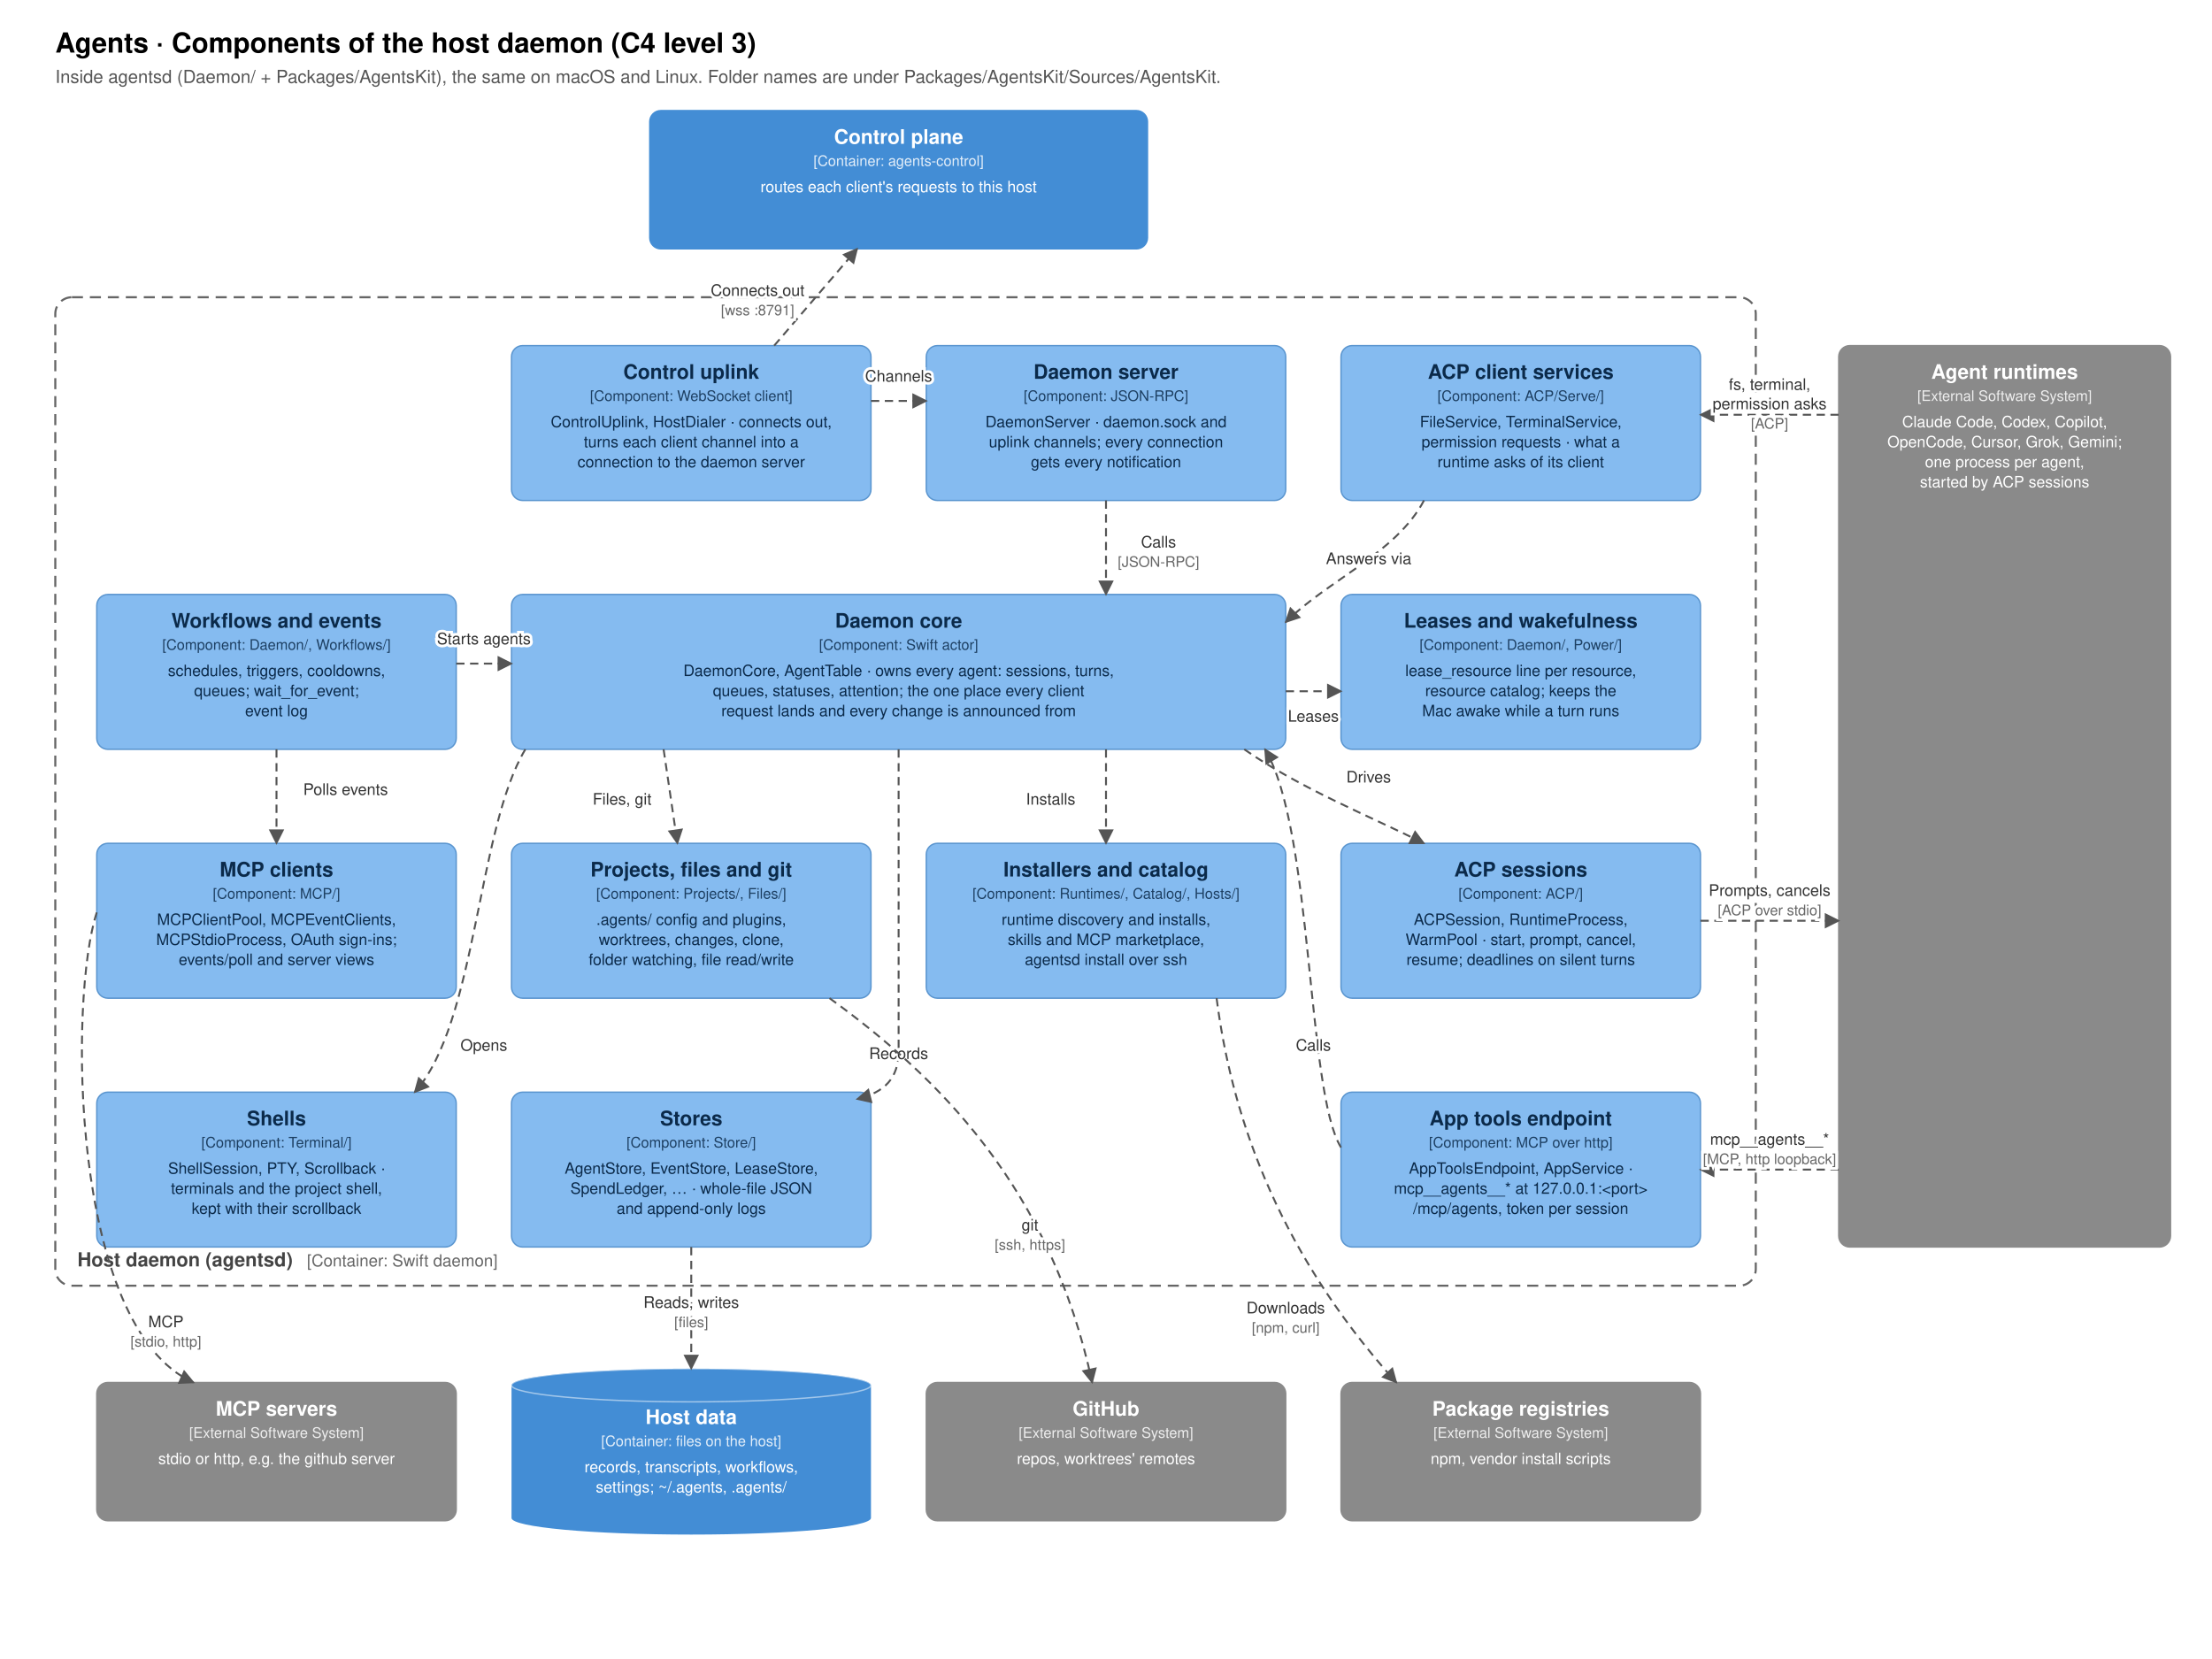
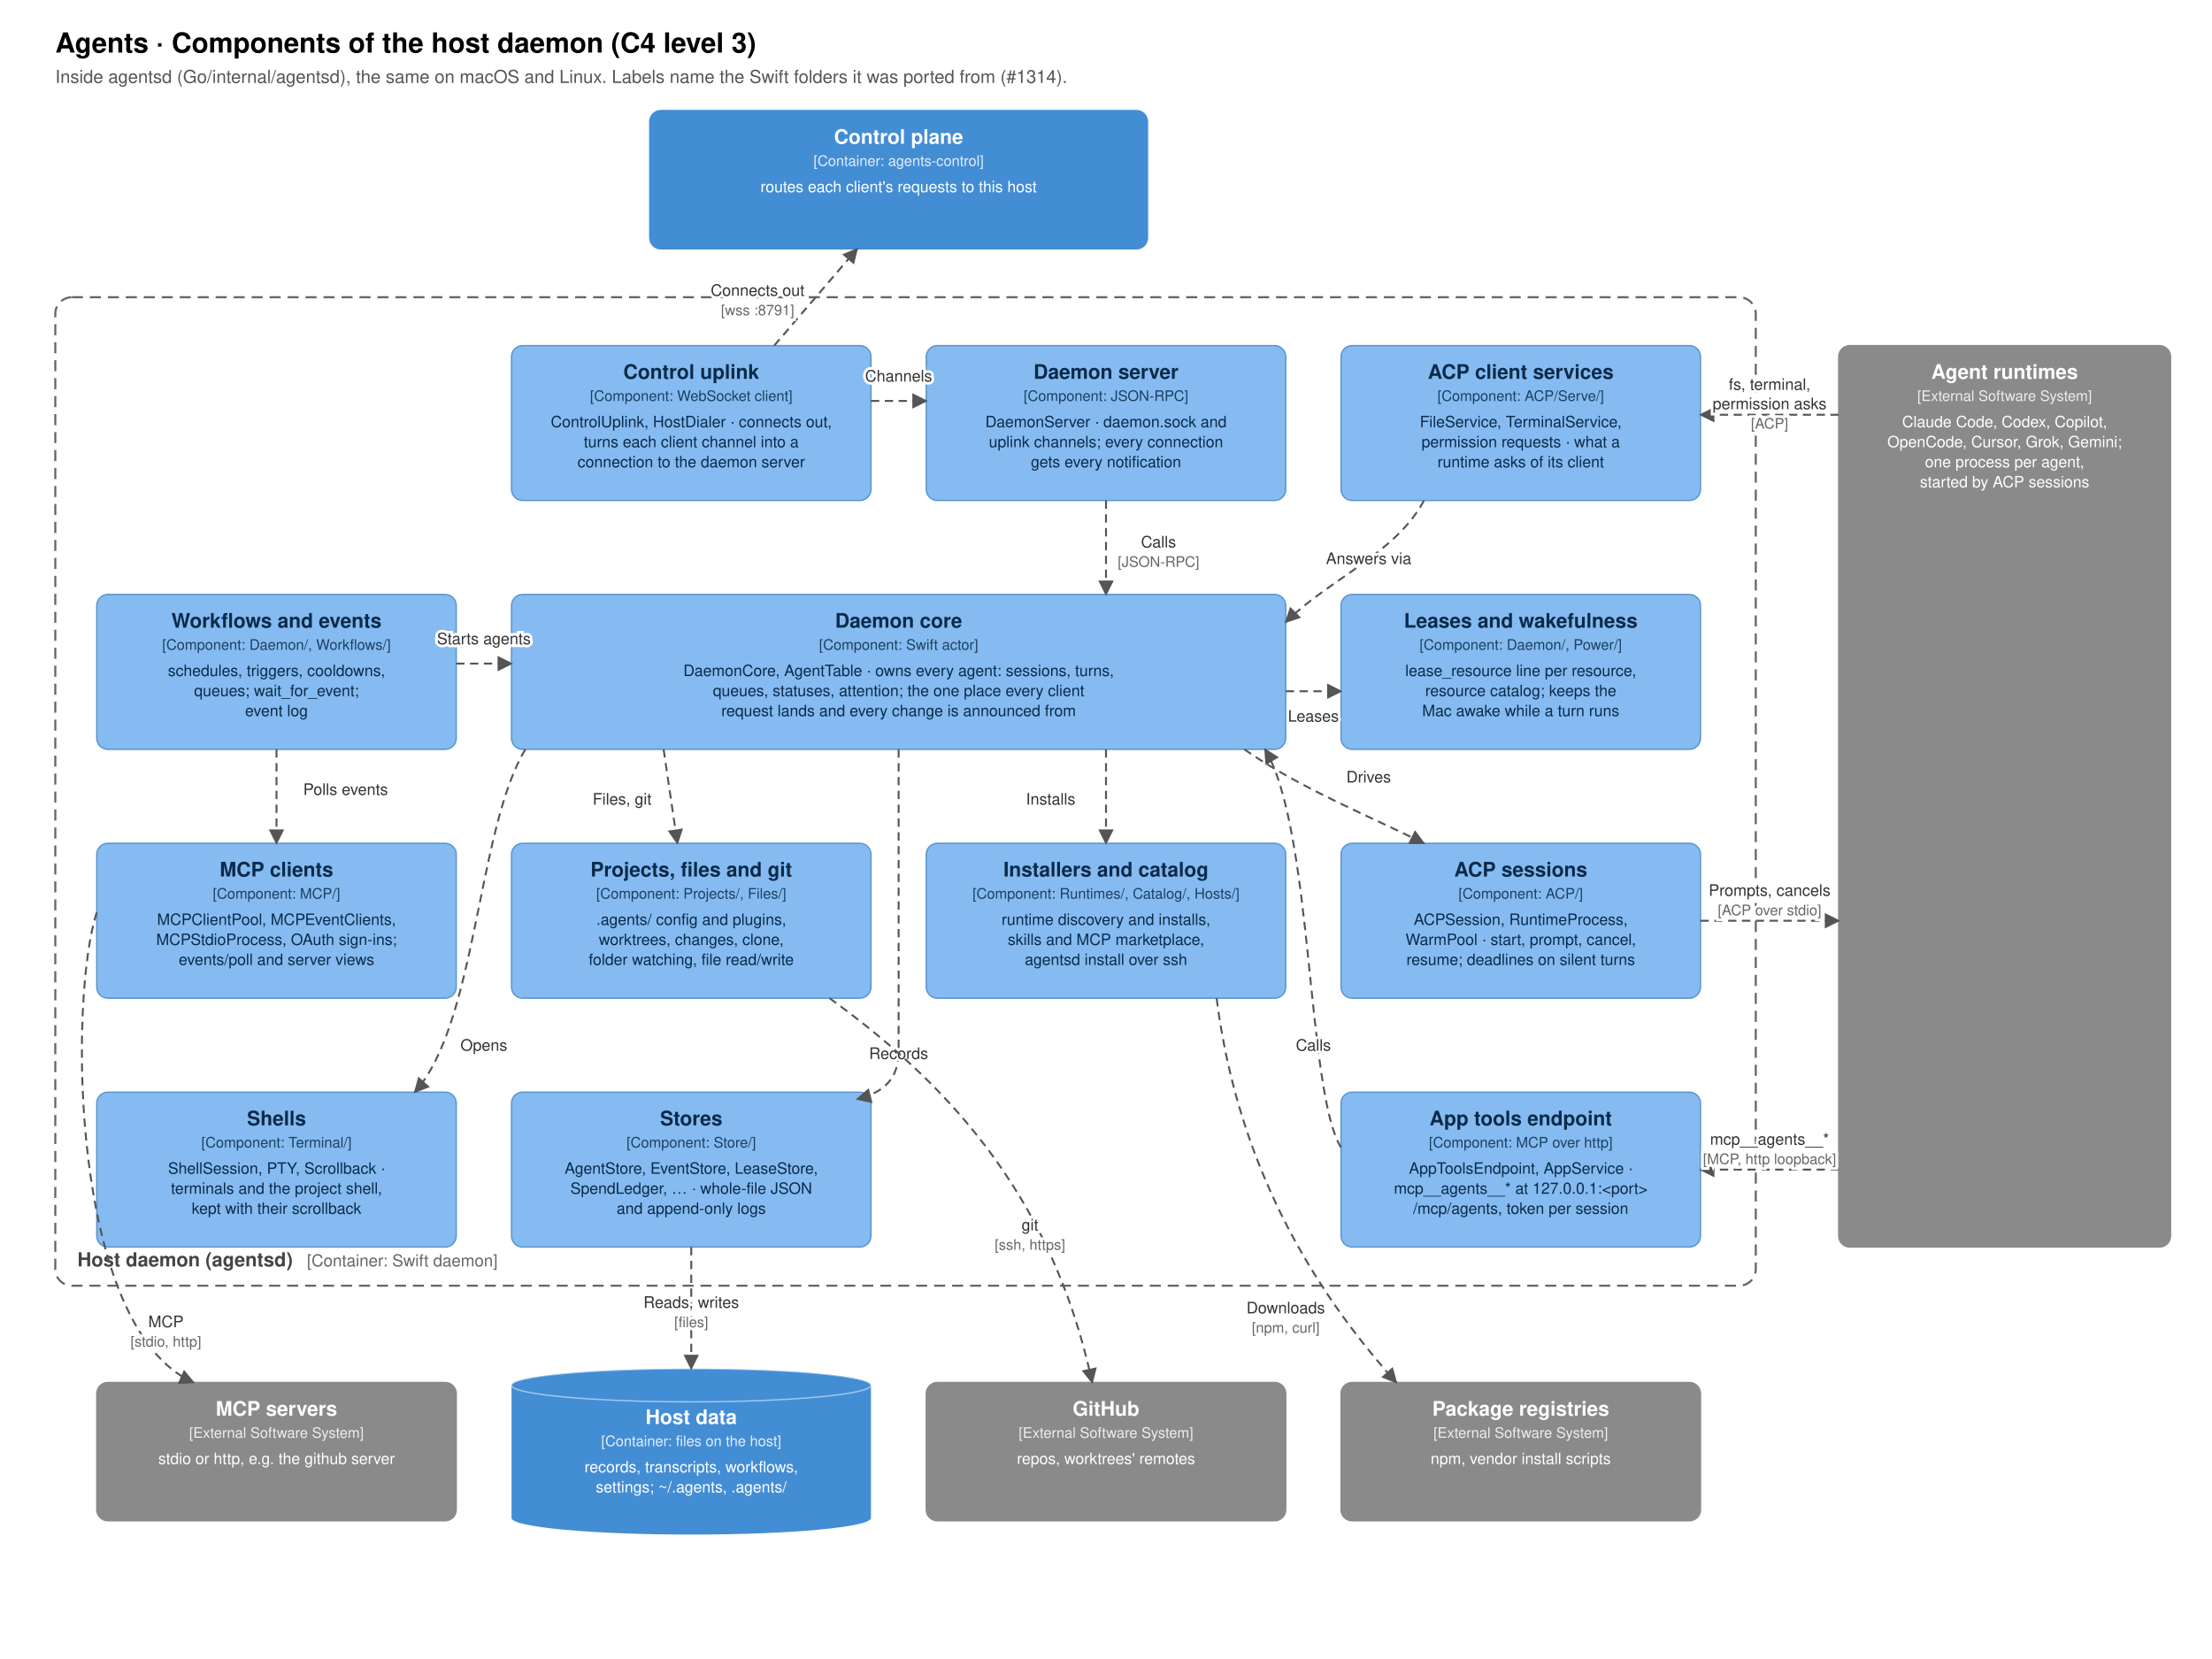
<svg xmlns="http://www.w3.org/2000/svg" viewBox="0 0 1600 1200" width="1600" height="1200" font-family="-apple-system, Helvetica, Arial, sans-serif">
  <defs>
    <marker id="a" viewBox="0 0 10 10" refX="9" refY="5" markerWidth="8" markerHeight="8" orient="auto-start-reverse">
      <path d="M0,0 L10,5 L0,10 z" fill="#555" />
    </marker>
    <style>.r{stroke:#555;stroke-width:1.4;fill:none;stroke-dasharray:6 4;marker-end:url(#a)} .rl{font-size:11.5px;fill:#333;text-anchor:middle;paint-order:stroke;stroke:#fff;stroke-width:4px} .rt{font-size:10.5px;fill:#666;text-anchor:middle;paint-order:stroke;stroke:#fff;stroke-width:4px}</style>
  </defs>
  <rect width="1600" height="1200" fill="#fff" />
  <text x="40" y="38" font-size="20" font-weight="700">Agents · Components of the host daemon (C4 level 3)</text>
-   <text x="40" y="60" font-size="13" fill="#555">Inside agentsd (Daemon/ + Packages/AgentsKit), the same on macOS and Linux. Folder names are under Packages/AgentsKit/Sources/AgentsKit.</text>
+   <text x="40" y="60" font-size="13" fill="#555">Inside agentsd (Go/internal/agentsd), the same on macOS and Linux. Labels name the Swift folders it was ported from (#1314).</text>
  <rect x="40" y="215" width="1230" height="715" rx="12" fill="none" stroke="#666" stroke-width="1.5" stroke-dasharray="8 5" />
  <text x="56" y="916" font-size="14" font-weight="700" fill="#444">Host daemon (agentsd)</text>
  <text x="222" y="916" font-size="12" fill="#666">[Container: Swift daemon]</text>
  <rect x="470" y="80" width="360" height="100" rx="8" fill="#438dd5" stroke="#438dd5" />
  <text x="650.0" y="104" fill="#fff" font-weight="700" font-size="14.5" text-anchor="middle">Control plane</text>
  <text x="650.0" y="120" fill="#fff" font-size="10.5" text-anchor="middle" opacity=".85">[Container: agents-control]</text>
  <text x="650.0" y="139.0" fill="#fff" font-size="11.3" text-anchor="middle">routes each client's requests to this host</text>
  <rect x="1330" y="250" width="240" height="652" rx="8" fill="#8a8a8a" stroke="#8a8a8a" />
  <text x="1450.0" y="274" fill="#fff" font-weight="700" font-size="14.5" text-anchor="middle">Agent runtimes</text>
  <text x="1450.0" y="290" fill="#fff" font-size="10.5" text-anchor="middle" opacity=".85">[External Software System]</text>
  <text x="1450.0" y="309.0" fill="#fff" font-size="11.3" text-anchor="middle">Claude Code, Codex, Copilot,</text>
  <text x="1450.0" y="323.5" fill="#fff" font-size="11.3" text-anchor="middle">OpenCode, Cursor, Grok, Gemini;</text>
  <text x="1450.0" y="338.0" fill="#fff" font-size="11.3" text-anchor="middle">one process per agent,</text>
  <text x="1450.0" y="352.5" fill="#fff" font-size="11.3" text-anchor="middle">started by ACP sessions</text>
  <rect x="70" y="1000" width="260" height="100" rx="8" fill="#8a8a8a" stroke="#8a8a8a" />
  <text x="200.0" y="1024" fill="#fff" font-weight="700" font-size="14.5" text-anchor="middle">MCP servers</text>
  <text x="200.0" y="1040" fill="#fff" font-size="10.5" text-anchor="middle" opacity=".85">[External Software System]</text>
  <text x="200.0" y="1059.0" fill="#fff" font-size="11.3" text-anchor="middle">stdio or http, e.g. the github server</text>
  <path d="M370,1002 L370,1098 A130.0,12 0 0 0 630,1098 L630,1002 A130.0,12 0 0 0 370,1002 Z" fill="#438dd5" />
  <ellipse cx="500.0" cy="1002" rx="130.0" ry="12" fill="#438dd5" stroke="#fff" stroke-opacity=".5" />
  <text x="500.0" y="1030" fill="#fff" font-weight="700" font-size="14.5" text-anchor="middle">Host data</text>
  <text x="500.0" y="1046" fill="#fff" font-size="10.5" text-anchor="middle" opacity=".85">[Container: files on the host]</text>
  <text x="500.0" y="1065.0" fill="#fff" font-size="11.3" text-anchor="middle">records, transcripts, workflows,</text>
  <text x="500.0" y="1079.5" fill="#fff" font-size="11.3" text-anchor="middle">settings; ~/.agents, .agents/</text>
  <rect x="670" y="1000" width="260" height="100" rx="8" fill="#8a8a8a" stroke="#8a8a8a" />
  <text x="800.0" y="1024" fill="#fff" font-weight="700" font-size="14.5" text-anchor="middle">GitHub</text>
  <text x="800.0" y="1040" fill="#fff" font-size="10.5" text-anchor="middle" opacity=".85">[External Software System]</text>
  <text x="800.0" y="1059.0" fill="#fff" font-size="11.3" text-anchor="middle">repos, worktrees' remotes</text>
  <rect x="970" y="1000" width="260" height="100" rx="8" fill="#8a8a8a" stroke="#8a8a8a" />
  <text x="1100.0" y="1024" fill="#fff" font-weight="700" font-size="14.5" text-anchor="middle">Package registries</text>
  <text x="1100.0" y="1040" fill="#fff" font-size="10.5" text-anchor="middle" opacity=".85">[External Software System]</text>
  <text x="1100.0" y="1059.0" fill="#fff" font-size="11.3" text-anchor="middle">npm, vendor install scripts</text>
  <rect x="370" y="250" width="260" height="112" rx="8" fill="#85bbf0" stroke="#5a95cf" />
  <text x="500.0" y="274" fill="#0b2a4a" font-weight="700" font-size="14.5" text-anchor="middle">Control uplink</text>
  <text x="500.0" y="290" fill="#0b2a4a" font-size="10.5" text-anchor="middle" opacity=".85">[Component: WebSocket client]</text>
  <text x="500.0" y="309.0" fill="#0b2a4a" font-size="11.3" text-anchor="middle">ControlUplink, HostDialer · connects out,</text>
  <text x="500.0" y="323.5" fill="#0b2a4a" font-size="11.3" text-anchor="middle">turns each client channel into a</text>
  <text x="500.0" y="338.0" fill="#0b2a4a" font-size="11.3" text-anchor="middle">connection to the daemon server</text>
  <rect x="670" y="250" width="260" height="112" rx="8" fill="#85bbf0" stroke="#5a95cf" />
  <text x="800.0" y="274" fill="#0b2a4a" font-weight="700" font-size="14.5" text-anchor="middle">Daemon server</text>
  <text x="800.0" y="290" fill="#0b2a4a" font-size="10.5" text-anchor="middle" opacity=".85">[Component: JSON-RPC]</text>
  <text x="800.0" y="309.0" fill="#0b2a4a" font-size="11.3" text-anchor="middle">DaemonServer · daemon.sock and</text>
  <text x="800.0" y="323.5" fill="#0b2a4a" font-size="11.3" text-anchor="middle">uplink channels; every connection</text>
  <text x="800.0" y="338.0" fill="#0b2a4a" font-size="11.3" text-anchor="middle">gets every notification</text>
  <rect x="970" y="250" width="260" height="112" rx="8" fill="#85bbf0" stroke="#5a95cf" />
  <text x="1100.0" y="274" fill="#0b2a4a" font-weight="700" font-size="14.5" text-anchor="middle">ACP client services</text>
  <text x="1100.0" y="290" fill="#0b2a4a" font-size="10.5" text-anchor="middle" opacity=".85">[Component: ACP/Serve/]</text>
  <text x="1100.0" y="309.0" fill="#0b2a4a" font-size="11.3" text-anchor="middle">FileService, TerminalService,</text>
  <text x="1100.0" y="323.5" fill="#0b2a4a" font-size="11.3" text-anchor="middle">permission requests · what a</text>
  <text x="1100.0" y="338.0" fill="#0b2a4a" font-size="11.3" text-anchor="middle">runtime asks of its client</text>
  <rect x="370" y="430" width="560" height="112" rx="8" fill="#85bbf0" stroke="#5a95cf" />
  <text x="650.0" y="454" fill="#0b2a4a" font-weight="700" font-size="14.5" text-anchor="middle">Daemon core</text>
  <text x="650.0" y="470" fill="#0b2a4a" font-size="10.5" text-anchor="middle" opacity=".85">[Component: Swift actor]</text>
  <text x="650.0" y="489.0" fill="#0b2a4a" font-size="11.3" text-anchor="middle">DaemonCore, AgentTable · owns every agent: sessions, turns,</text>
  <text x="650.0" y="503.5" fill="#0b2a4a" font-size="11.3" text-anchor="middle">queues, statuses, attention; the one place every client</text>
  <text x="650.0" y="518.0" fill="#0b2a4a" font-size="11.3" text-anchor="middle">request lands and every change is announced from</text>
  <rect x="70" y="430" width="260" height="112" rx="8" fill="#85bbf0" stroke="#5a95cf" />
  <text x="200.0" y="454" fill="#0b2a4a" font-weight="700" font-size="14.5" text-anchor="middle">Workflows and events</text>
  <text x="200.0" y="470" fill="#0b2a4a" font-size="10.5" text-anchor="middle" opacity=".85">[Component: Daemon/, Workflows/]</text>
  <text x="200.0" y="489.0" fill="#0b2a4a" font-size="11.3" text-anchor="middle">schedules, triggers, cooldowns,</text>
  <text x="200.0" y="503.5" fill="#0b2a4a" font-size="11.3" text-anchor="middle">queues; wait_for_event;</text>
  <text x="200.0" y="518.0" fill="#0b2a4a" font-size="11.3" text-anchor="middle">event log</text>
  <rect x="970" y="430" width="260" height="112" rx="8" fill="#85bbf0" stroke="#5a95cf" />
  <text x="1100.0" y="454" fill="#0b2a4a" font-weight="700" font-size="14.5" text-anchor="middle">Leases and wakefulness</text>
  <text x="1100.0" y="470" fill="#0b2a4a" font-size="10.5" text-anchor="middle" opacity=".85">[Component: Daemon/, Power/]</text>
  <text x="1100.0" y="489.0" fill="#0b2a4a" font-size="11.3" text-anchor="middle">lease_resource line per resource,</text>
  <text x="1100.0" y="503.5" fill="#0b2a4a" font-size="11.3" text-anchor="middle">resource catalog; keeps the</text>
  <text x="1100.0" y="518.0" fill="#0b2a4a" font-size="11.3" text-anchor="middle">Mac awake while a turn runs</text>
  <rect x="70" y="610" width="260" height="112" rx="8" fill="#85bbf0" stroke="#5a95cf" />
  <text x="200.0" y="634" fill="#0b2a4a" font-weight="700" font-size="14.5" text-anchor="middle">MCP clients</text>
  <text x="200.0" y="650" fill="#0b2a4a" font-size="10.5" text-anchor="middle" opacity=".85">[Component: MCP/]</text>
  <text x="200.0" y="669.0" fill="#0b2a4a" font-size="11.3" text-anchor="middle">MCPClientPool, MCPEventClients,</text>
  <text x="200.0" y="683.5" fill="#0b2a4a" font-size="11.3" text-anchor="middle">MCPStdioProcess, OAuth sign-ins;</text>
  <text x="200.0" y="698.0" fill="#0b2a4a" font-size="11.3" text-anchor="middle">events/poll and server views</text>
  <rect x="370" y="610" width="260" height="112" rx="8" fill="#85bbf0" stroke="#5a95cf" />
  <text x="500.0" y="634" fill="#0b2a4a" font-weight="700" font-size="14.5" text-anchor="middle">Projects, files and git</text>
  <text x="500.0" y="650" fill="#0b2a4a" font-size="10.5" text-anchor="middle" opacity=".85">[Component: Projects/, Files/]</text>
  <text x="500.0" y="669.0" fill="#0b2a4a" font-size="11.3" text-anchor="middle">.agents/ config and plugins,</text>
  <text x="500.0" y="683.5" fill="#0b2a4a" font-size="11.3" text-anchor="middle">worktrees, changes, clone,</text>
  <text x="500.0" y="698.0" fill="#0b2a4a" font-size="11.3" text-anchor="middle">folder watching, file read/write</text>
  <rect x="670" y="610" width="260" height="112" rx="8" fill="#85bbf0" stroke="#5a95cf" />
  <text x="800.0" y="634" fill="#0b2a4a" font-weight="700" font-size="14.5" text-anchor="middle">Installers and catalog</text>
  <text x="800.0" y="650" fill="#0b2a4a" font-size="10.5" text-anchor="middle" opacity=".85">[Component: Runtimes/, Catalog/, Hosts/]</text>
  <text x="800.0" y="669.0" fill="#0b2a4a" font-size="11.3" text-anchor="middle">runtime discovery and installs,</text>
  <text x="800.0" y="683.5" fill="#0b2a4a" font-size="11.3" text-anchor="middle">skills and MCP marketplace,</text>
  <text x="800.0" y="698.0" fill="#0b2a4a" font-size="11.3" text-anchor="middle">agentsd install over ssh</text>
  <rect x="970" y="610" width="260" height="112" rx="8" fill="#85bbf0" stroke="#5a95cf" />
  <text x="1100.0" y="634" fill="#0b2a4a" font-weight="700" font-size="14.5" text-anchor="middle">ACP sessions</text>
  <text x="1100.0" y="650" fill="#0b2a4a" font-size="10.5" text-anchor="middle" opacity=".85">[Component: ACP/]</text>
  <text x="1100.0" y="669.0" fill="#0b2a4a" font-size="11.3" text-anchor="middle">ACPSession, RuntimeProcess,</text>
  <text x="1100.0" y="683.5" fill="#0b2a4a" font-size="11.3" text-anchor="middle">WarmPool · start, prompt, cancel,</text>
  <text x="1100.0" y="698.0" fill="#0b2a4a" font-size="11.3" text-anchor="middle">resume; deadlines on silent turns</text>
  <rect x="70" y="790" width="260" height="112" rx="8" fill="#85bbf0" stroke="#5a95cf" />
  <text x="200.0" y="814" fill="#0b2a4a" font-weight="700" font-size="14.5" text-anchor="middle">Shells</text>
  <text x="200.0" y="830" fill="#0b2a4a" font-size="10.5" text-anchor="middle" opacity=".85">[Component: Terminal/]</text>
  <text x="200.0" y="849.0" fill="#0b2a4a" font-size="11.3" text-anchor="middle">ShellSession, PTY, Scrollback ·</text>
  <text x="200.0" y="863.5" fill="#0b2a4a" font-size="11.3" text-anchor="middle">terminals and the project shell,</text>
  <text x="200.0" y="878.0" fill="#0b2a4a" font-size="11.3" text-anchor="middle">kept with their scrollback</text>
  <rect x="370" y="790" width="260" height="112" rx="8" fill="#85bbf0" stroke="#5a95cf" />
  <text x="500.0" y="814" fill="#0b2a4a" font-weight="700" font-size="14.5" text-anchor="middle">Stores</text>
  <text x="500.0" y="830" fill="#0b2a4a" font-size="10.5" text-anchor="middle" opacity=".85">[Component: Store/]</text>
  <text x="500.0" y="849.0" fill="#0b2a4a" font-size="11.3" text-anchor="middle">AgentStore, EventStore, LeaseStore,</text>
  <text x="500.0" y="863.5" fill="#0b2a4a" font-size="11.3" text-anchor="middle">SpendLedger, … · whole-file JSON</text>
  <text x="500.0" y="878.0" fill="#0b2a4a" font-size="11.3" text-anchor="middle">and append-only logs</text>
  <rect x="970" y="790" width="260" height="112" rx="8" fill="#85bbf0" stroke="#5a95cf" />
  <text x="1100.0" y="814" fill="#0b2a4a" font-weight="700" font-size="14.5" text-anchor="middle">App tools endpoint</text>
  <text x="1100.0" y="830" fill="#0b2a4a" font-size="10.5" text-anchor="middle" opacity=".85">[Component: MCP over http]</text>
  <text x="1100.0" y="849.0" fill="#0b2a4a" font-size="11.3" text-anchor="middle">AppToolsEndpoint, AppService ·</text>
  <text x="1100.0" y="863.5" fill="#0b2a4a" font-size="11.3" text-anchor="middle">mcp__agents__* at 127.0.0.1:&lt;port&gt;</text>
  <text x="1100.0" y="878.0" fill="#0b2a4a" font-size="11.3" text-anchor="middle">/mcp/agents, token per session</text>
  <path class="r" d="M560,250 L620,180" />
  <text class="rl" x="548" y="214">Connects out</text>
  <text class="rt" x="548" y="228">[wss :8791]</text>
  <path class="r" d="M630,290 L670,290" />
  <text class="rl" x="650" y="276">Channels</text>
  <path class="r" d="M800,362 L800,430" />
  <text class="rl" x="838" y="396">Calls</text>
  <text class="rt" x="838" y="410">[JSON-RPC]</text>
  <path class="r" d="M1330,300 L1230,300" />
  <text class="rl" x="1280" y="282">fs, terminal,</text>
  <text class="rl" x="1280" y="296">permission asks</text>
  <text class="rt" x="1280" y="310">[ACP]</text>
  <path class="r" d="M1030,362 C1010,400 960,420 930,450" />
  <text class="rl" x="990" y="408">Answers via</text>
  <path class="r" d="M330,480 L370,480" />
  <text class="rl" x="350" y="466">Starts agents</text>
  <path class="r" d="M930,500 L970,500" />
  <text class="rl" x="950" y="522">Leases</text>
  <path class="r" d="M200,542 L200,610" />
  <text class="rl" x="250" y="575">Polls events</text>
  <path class="r" d="M480,542 L490,610" />
  <text class="rl" x="450" y="582">Files, git</text>
  <path class="r" d="M800,542 L800,610" />
  <text class="rl" x="760" y="582">Installs</text>
  <path class="r" d="M900,542 C940,570 990,590 1030,610" />
  <text class="rl" x="990" y="566">Drives</text>
  <path class="r" d="M1230,666 L1330,666" />
  <text class="rl" x="1280" y="648">Prompts, cancels</text>
  <text class="rt" x="1280" y="662">[ACP over stdio]</text>
  <path class="r" d="M1330,846 L1230,846" />
  <text class="rl" x="1280" y="828">mcp__agents__*</text>
  <text class="rt" x="1280" y="842">[MCP, http loopback]</text>
  <path class="r" d="M970,830 C945,790 950,600 915,542" />
  <text class="rl" x="950" y="760">Calls</text>
  <path class="r" d="M380,542 C345,600 345,740 300,790" />
  <text class="rl" x="350" y="760">Opens</text>
  <path class="r" d="M650,542 L650,760 C650,780 640,790 620,795" />
  <text class="rl" x="650" y="766">Records</text>
  <path class="r" d="M70,660 C50,720 50,960 140,1000" />
  <text class="rl" x="120" y="960">MCP</text>
  <text class="rt" x="120" y="974">[stdio, http]</text>
  <path class="r" d="M500,902 L500,990" />
  <text class="rl" x="500" y="946">Reads, writes</text>
  <text class="rt" x="500" y="960">[files]</text>
  <path class="r" d="M600,722 C680,780 760,860 790,1000" />
  <text class="rl" x="745" y="890">git</text>
  <text class="rt" x="745" y="904">[ssh, https]</text>
  <path class="r" d="M880,722 C890,800 920,900 1010,1000" />
  <text class="rl" x="930" y="950">Downloads</text>
  <text class="rt" x="930" y="964">[npm, curl]</text>
</svg>
